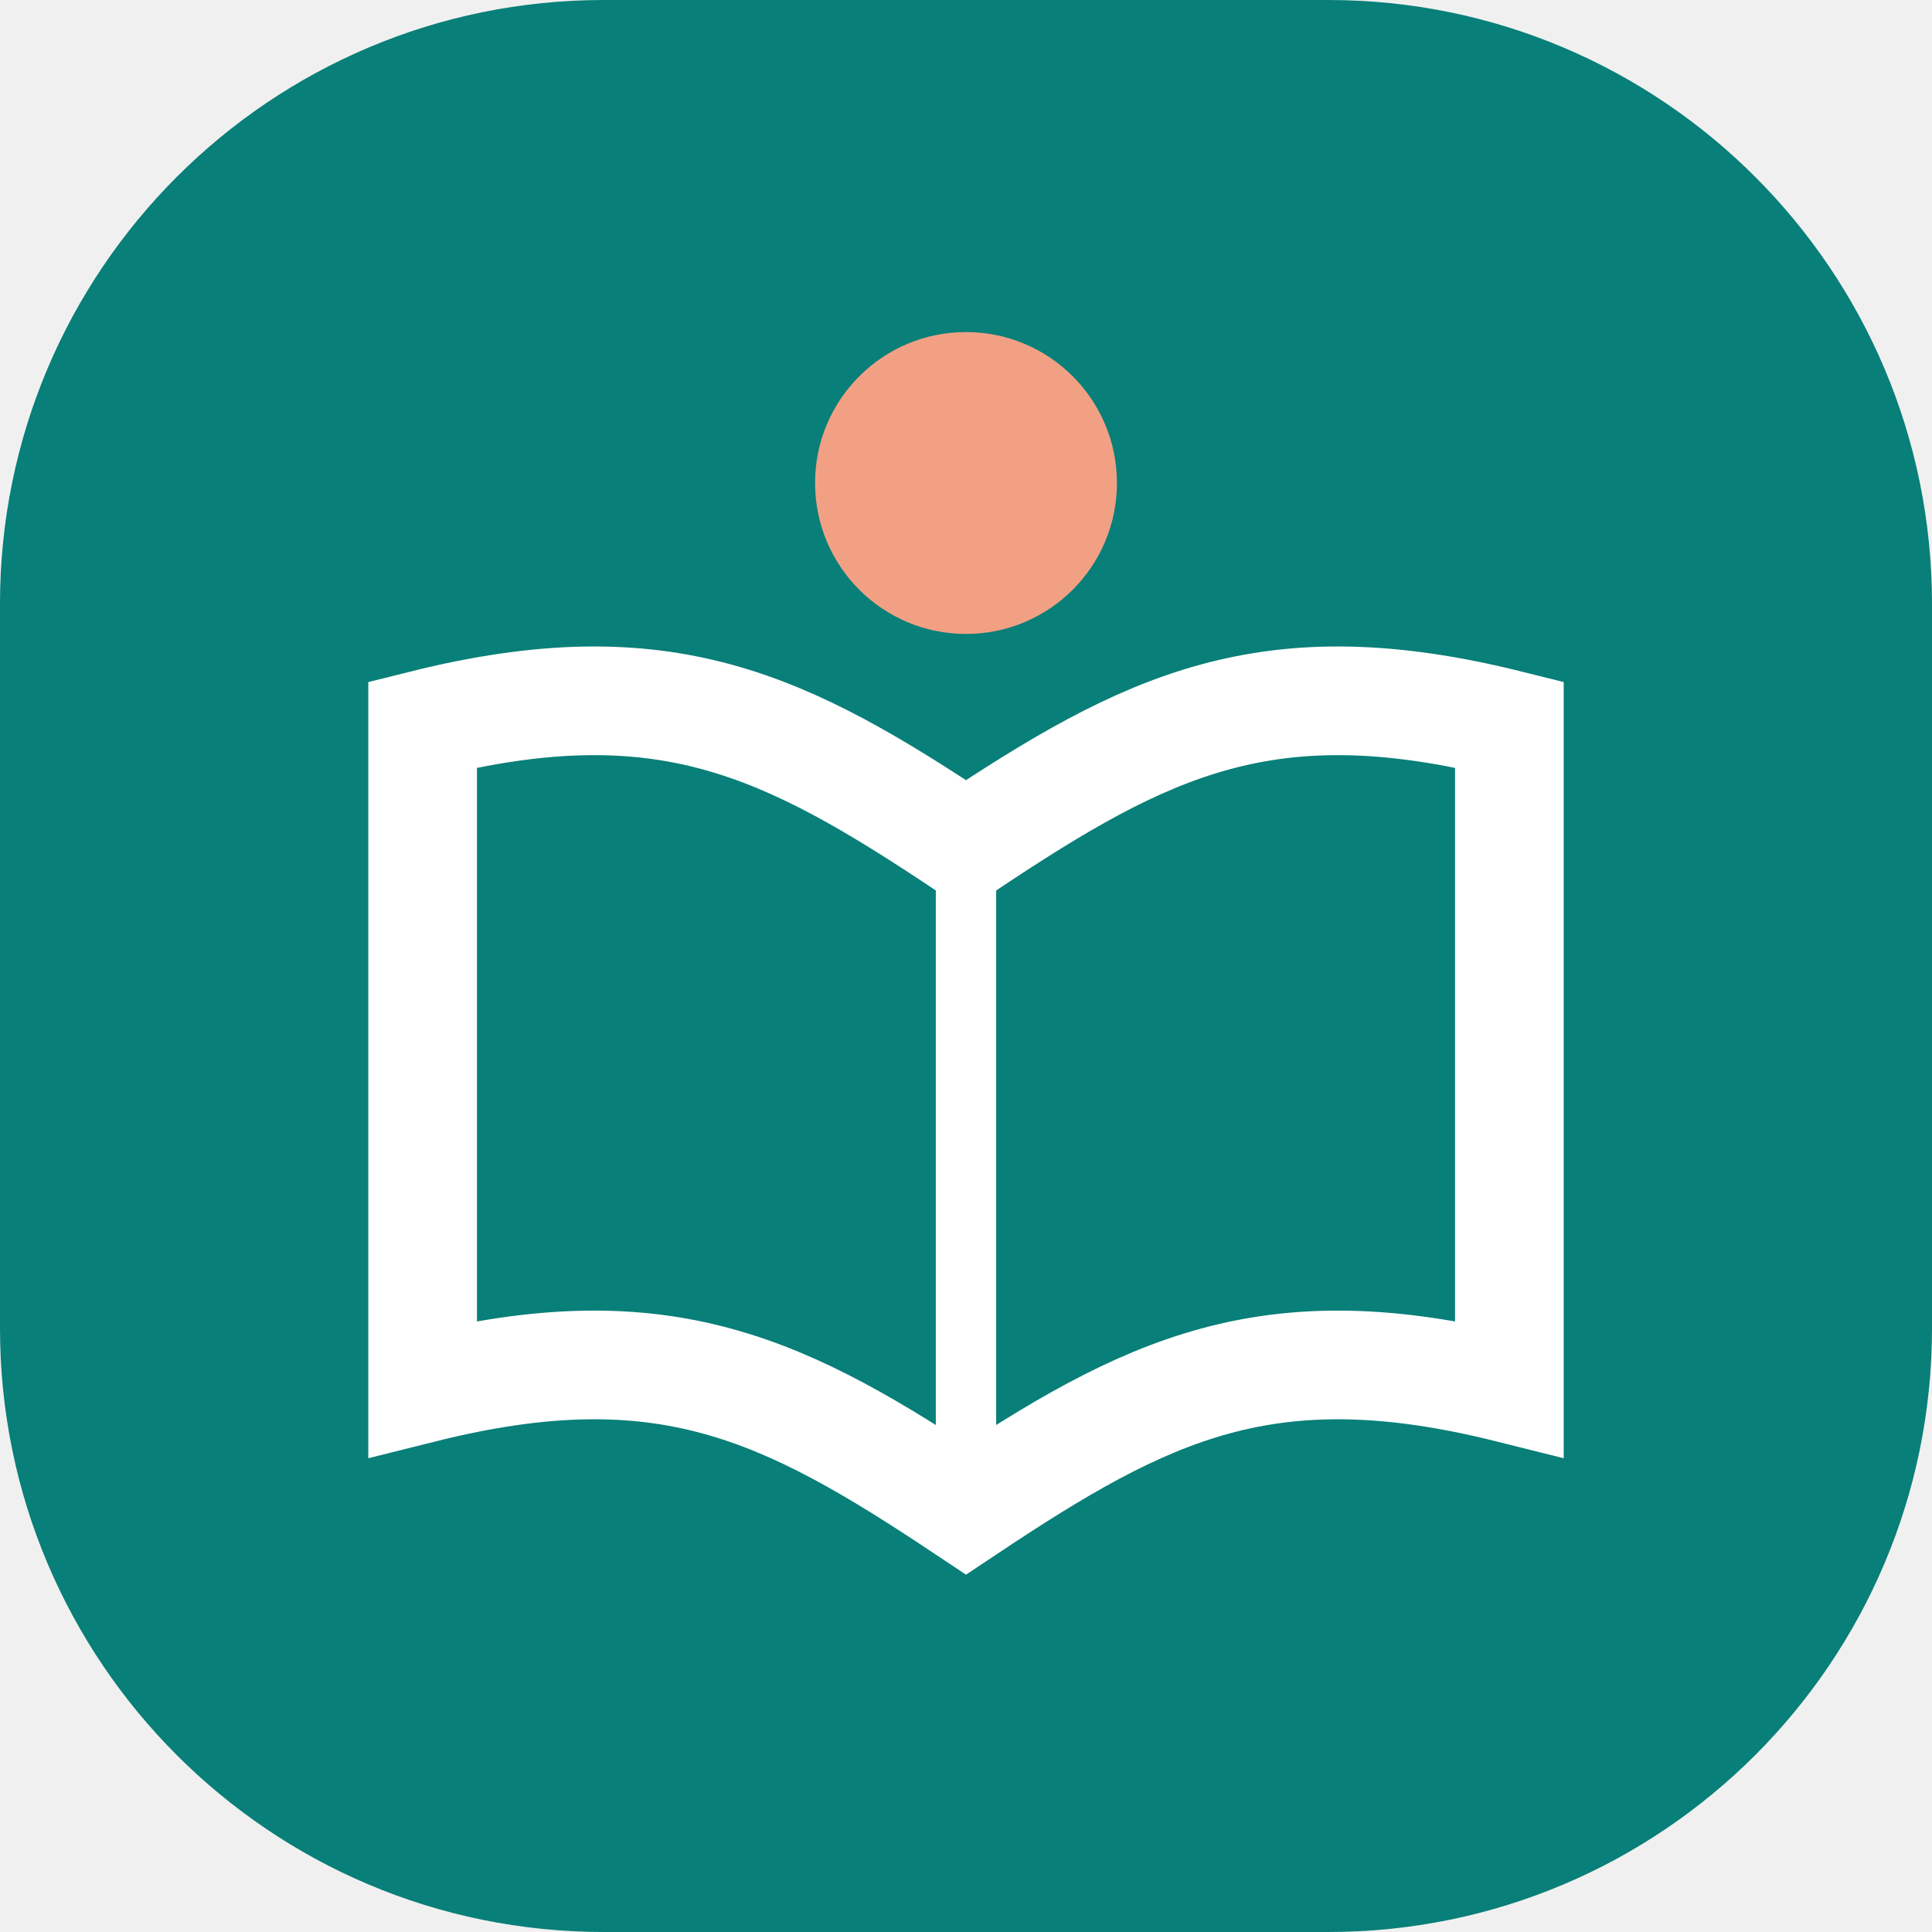
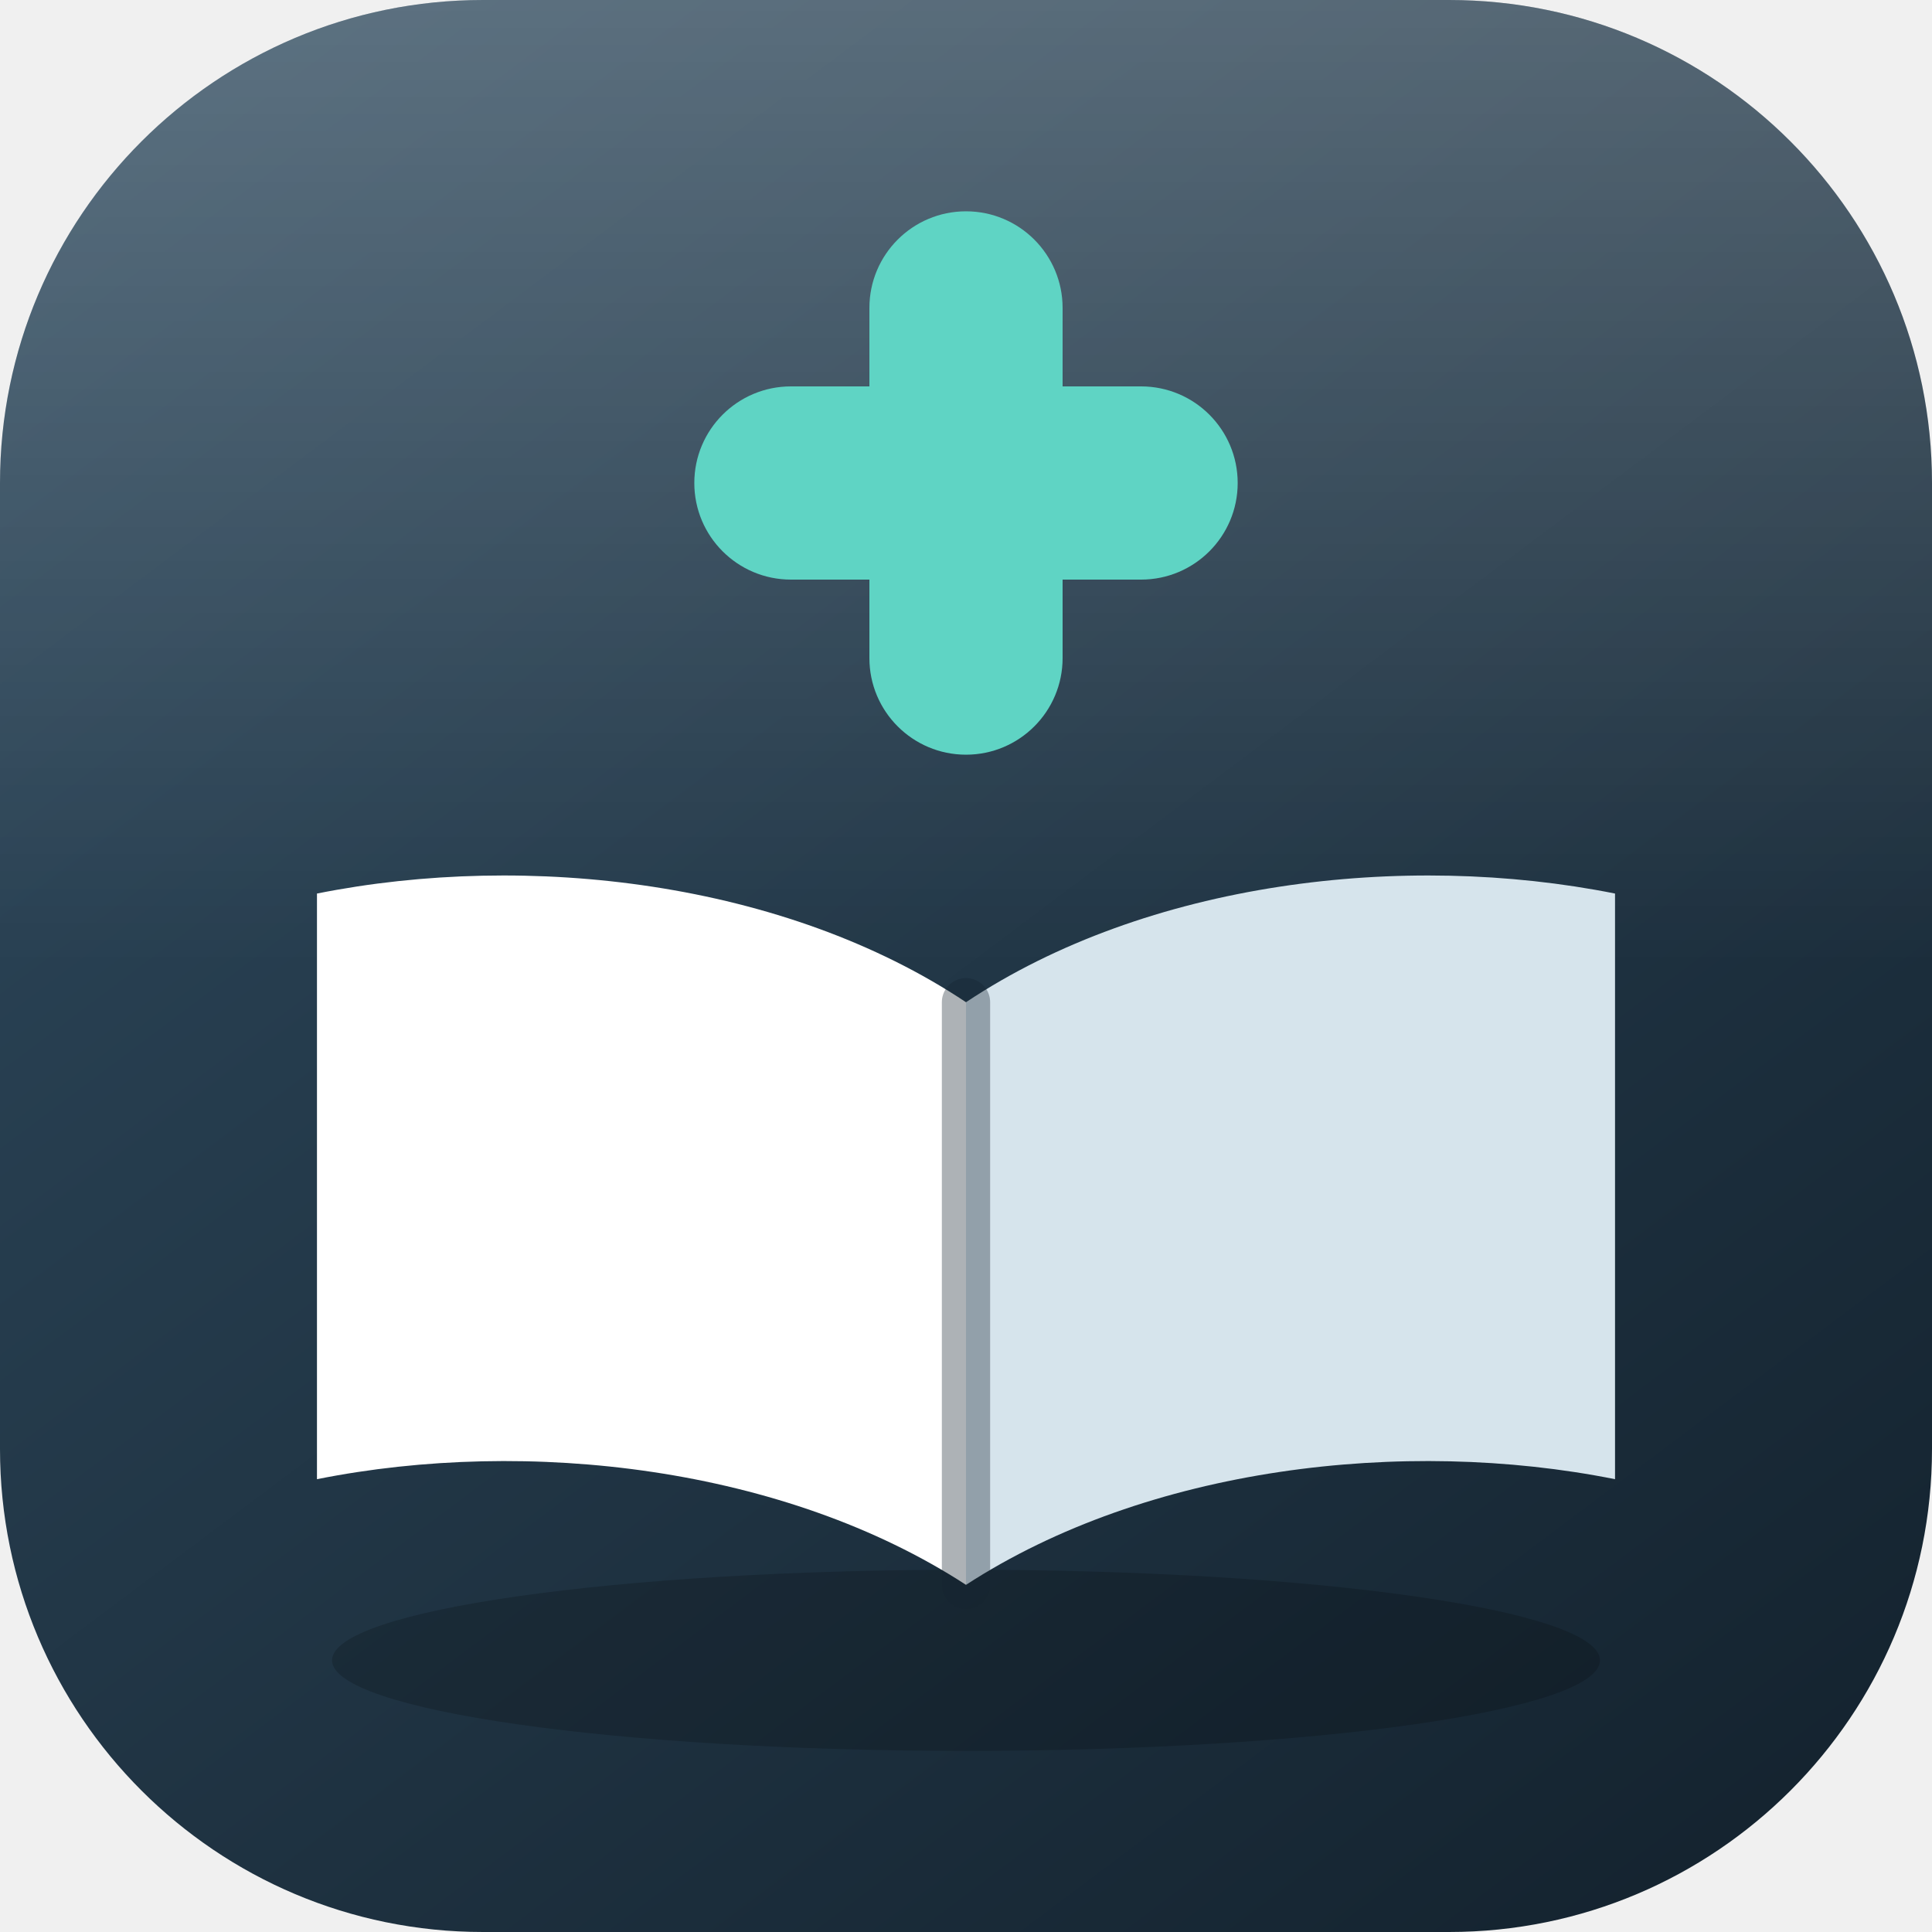
- <svg xmlns="http://www.w3.org/2000/svg" viewBox="0 0 32 32">
-   <rect width="32" height="32" rx="10" fill="#087F78" />
-   <path d="M7 12c4-1 6 0 9 2 3-2 5-3 9-2v11c-4-1-6 0-9 2-3-2-5-3-9-2Z" fill="none" stroke="white" stroke-width="1.8" />
-   <path d="M16 14v11" stroke="white" />
-   <circle cx="16" cy="8" r="2.5" fill="#F2A084" />
+ <svg xmlns="http://www.w3.org/2000/svg" viewBox="0 0 64 64">
+   <defs>
+     <linearGradient id="g" x1="8" y1="0" x2="56" y2="64" gradientUnits="userSpaceOnUse">
+       <stop offset="0" stop-color="#2F4A5E" />
+       <stop offset="1" stop-color="#14232F" />
+     </linearGradient>
+     <linearGradient id="h" x1="0" y1="0" x2="0" y2="64" gradientUnits="userSpaceOnUse">
+       <stop offset="0" stop-color="#fff" stop-opacity=".22" />
+       <stop offset=".5" stop-color="#fff" stop-opacity="0" />
+     </linearGradient>
+   </defs>
+   <rect width="64" height="64" rx="16" fill="url(#g)" />
+   <rect width="64" height="64" rx="16" fill="url(#h)" />
+   <ellipse cx="32" cy="55" rx="21" ry="3" fill="#000" opacity=".18" />
+   <path d="M32 52.5C26 48.6 17.5 47.6 10.5 49V29.6C17.5 28.2 26 29.2 32 33.2Z" fill="#fff" />
+   <path d="M32 52.5C38 48.6 46.5 47.6 53.5 49V29.6C46.5 28.2 38 29.2 32 33.2Z" fill="#D6E4EC" />
+   <path d="M32 33.2V52.5" stroke="#14232F" stroke-opacity=".35" stroke-width="1.6" stroke-linecap="round" />
+   <rect x="28.8" y="7" width="6.4" height="18" rx="3.2" fill="#5FD4C4" />
+   <rect x="23" y="12.8" width="18" height="6.4" rx="3.2" fill="#5FD4C4" />
</svg>
